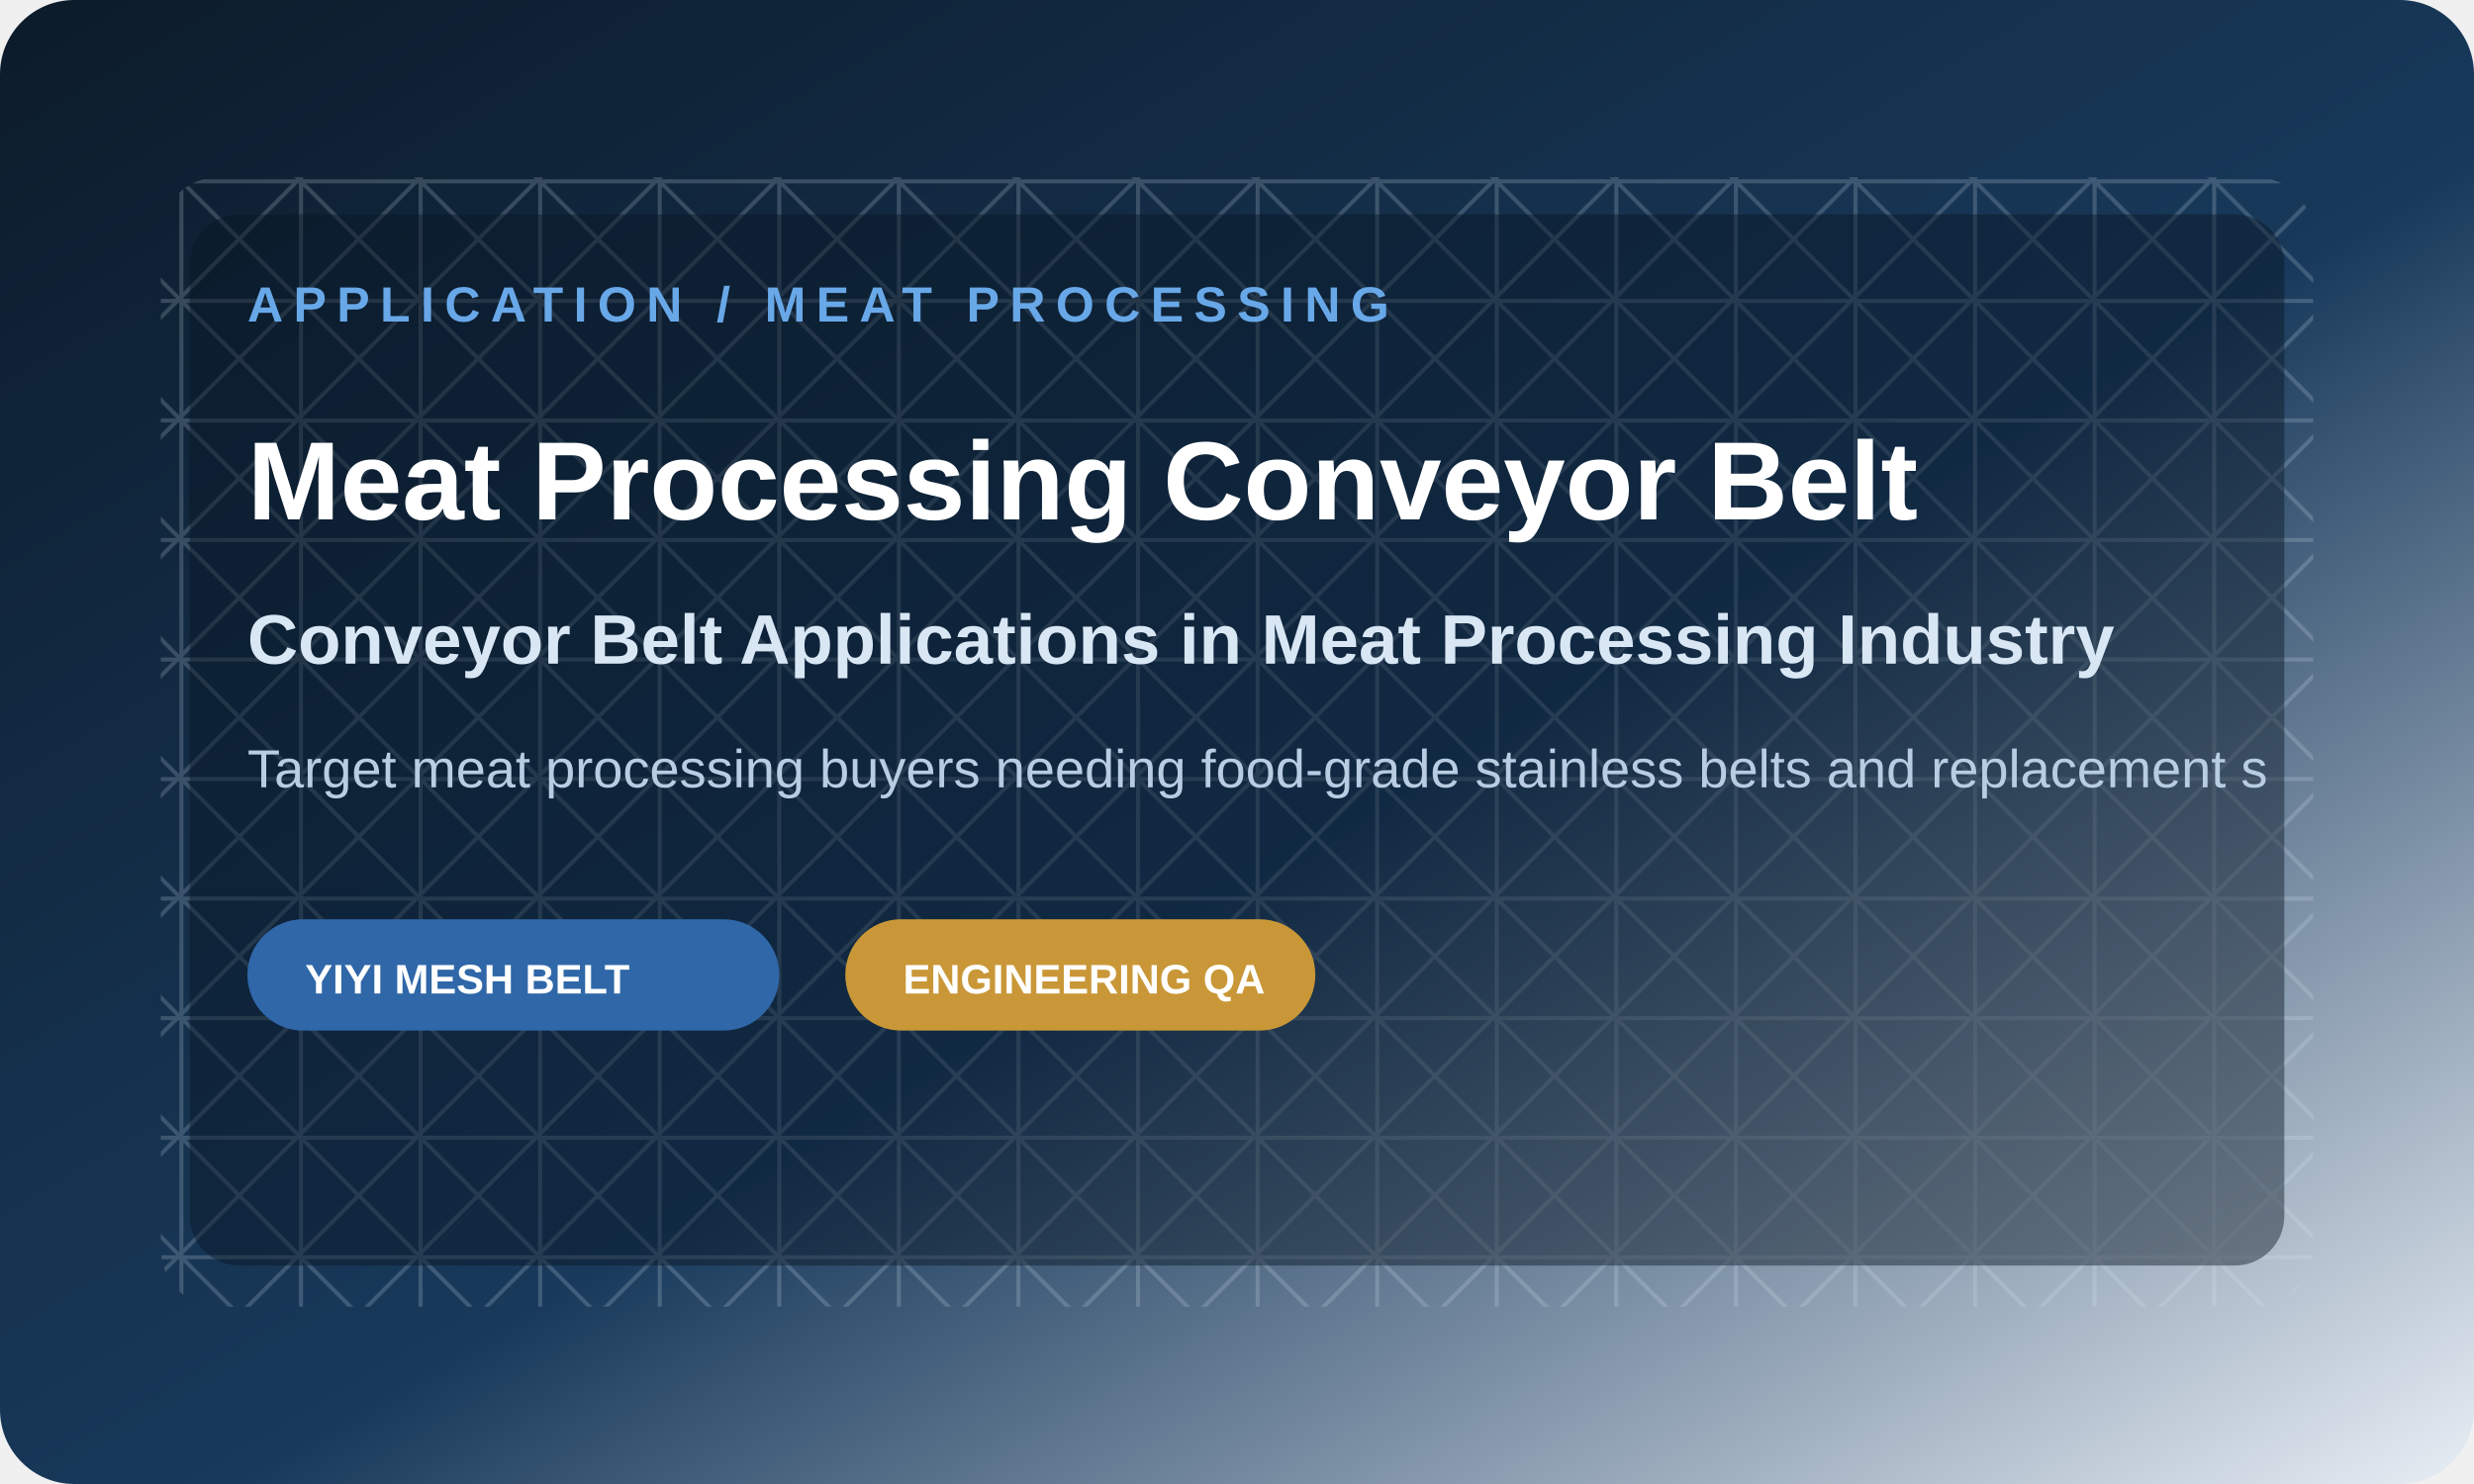
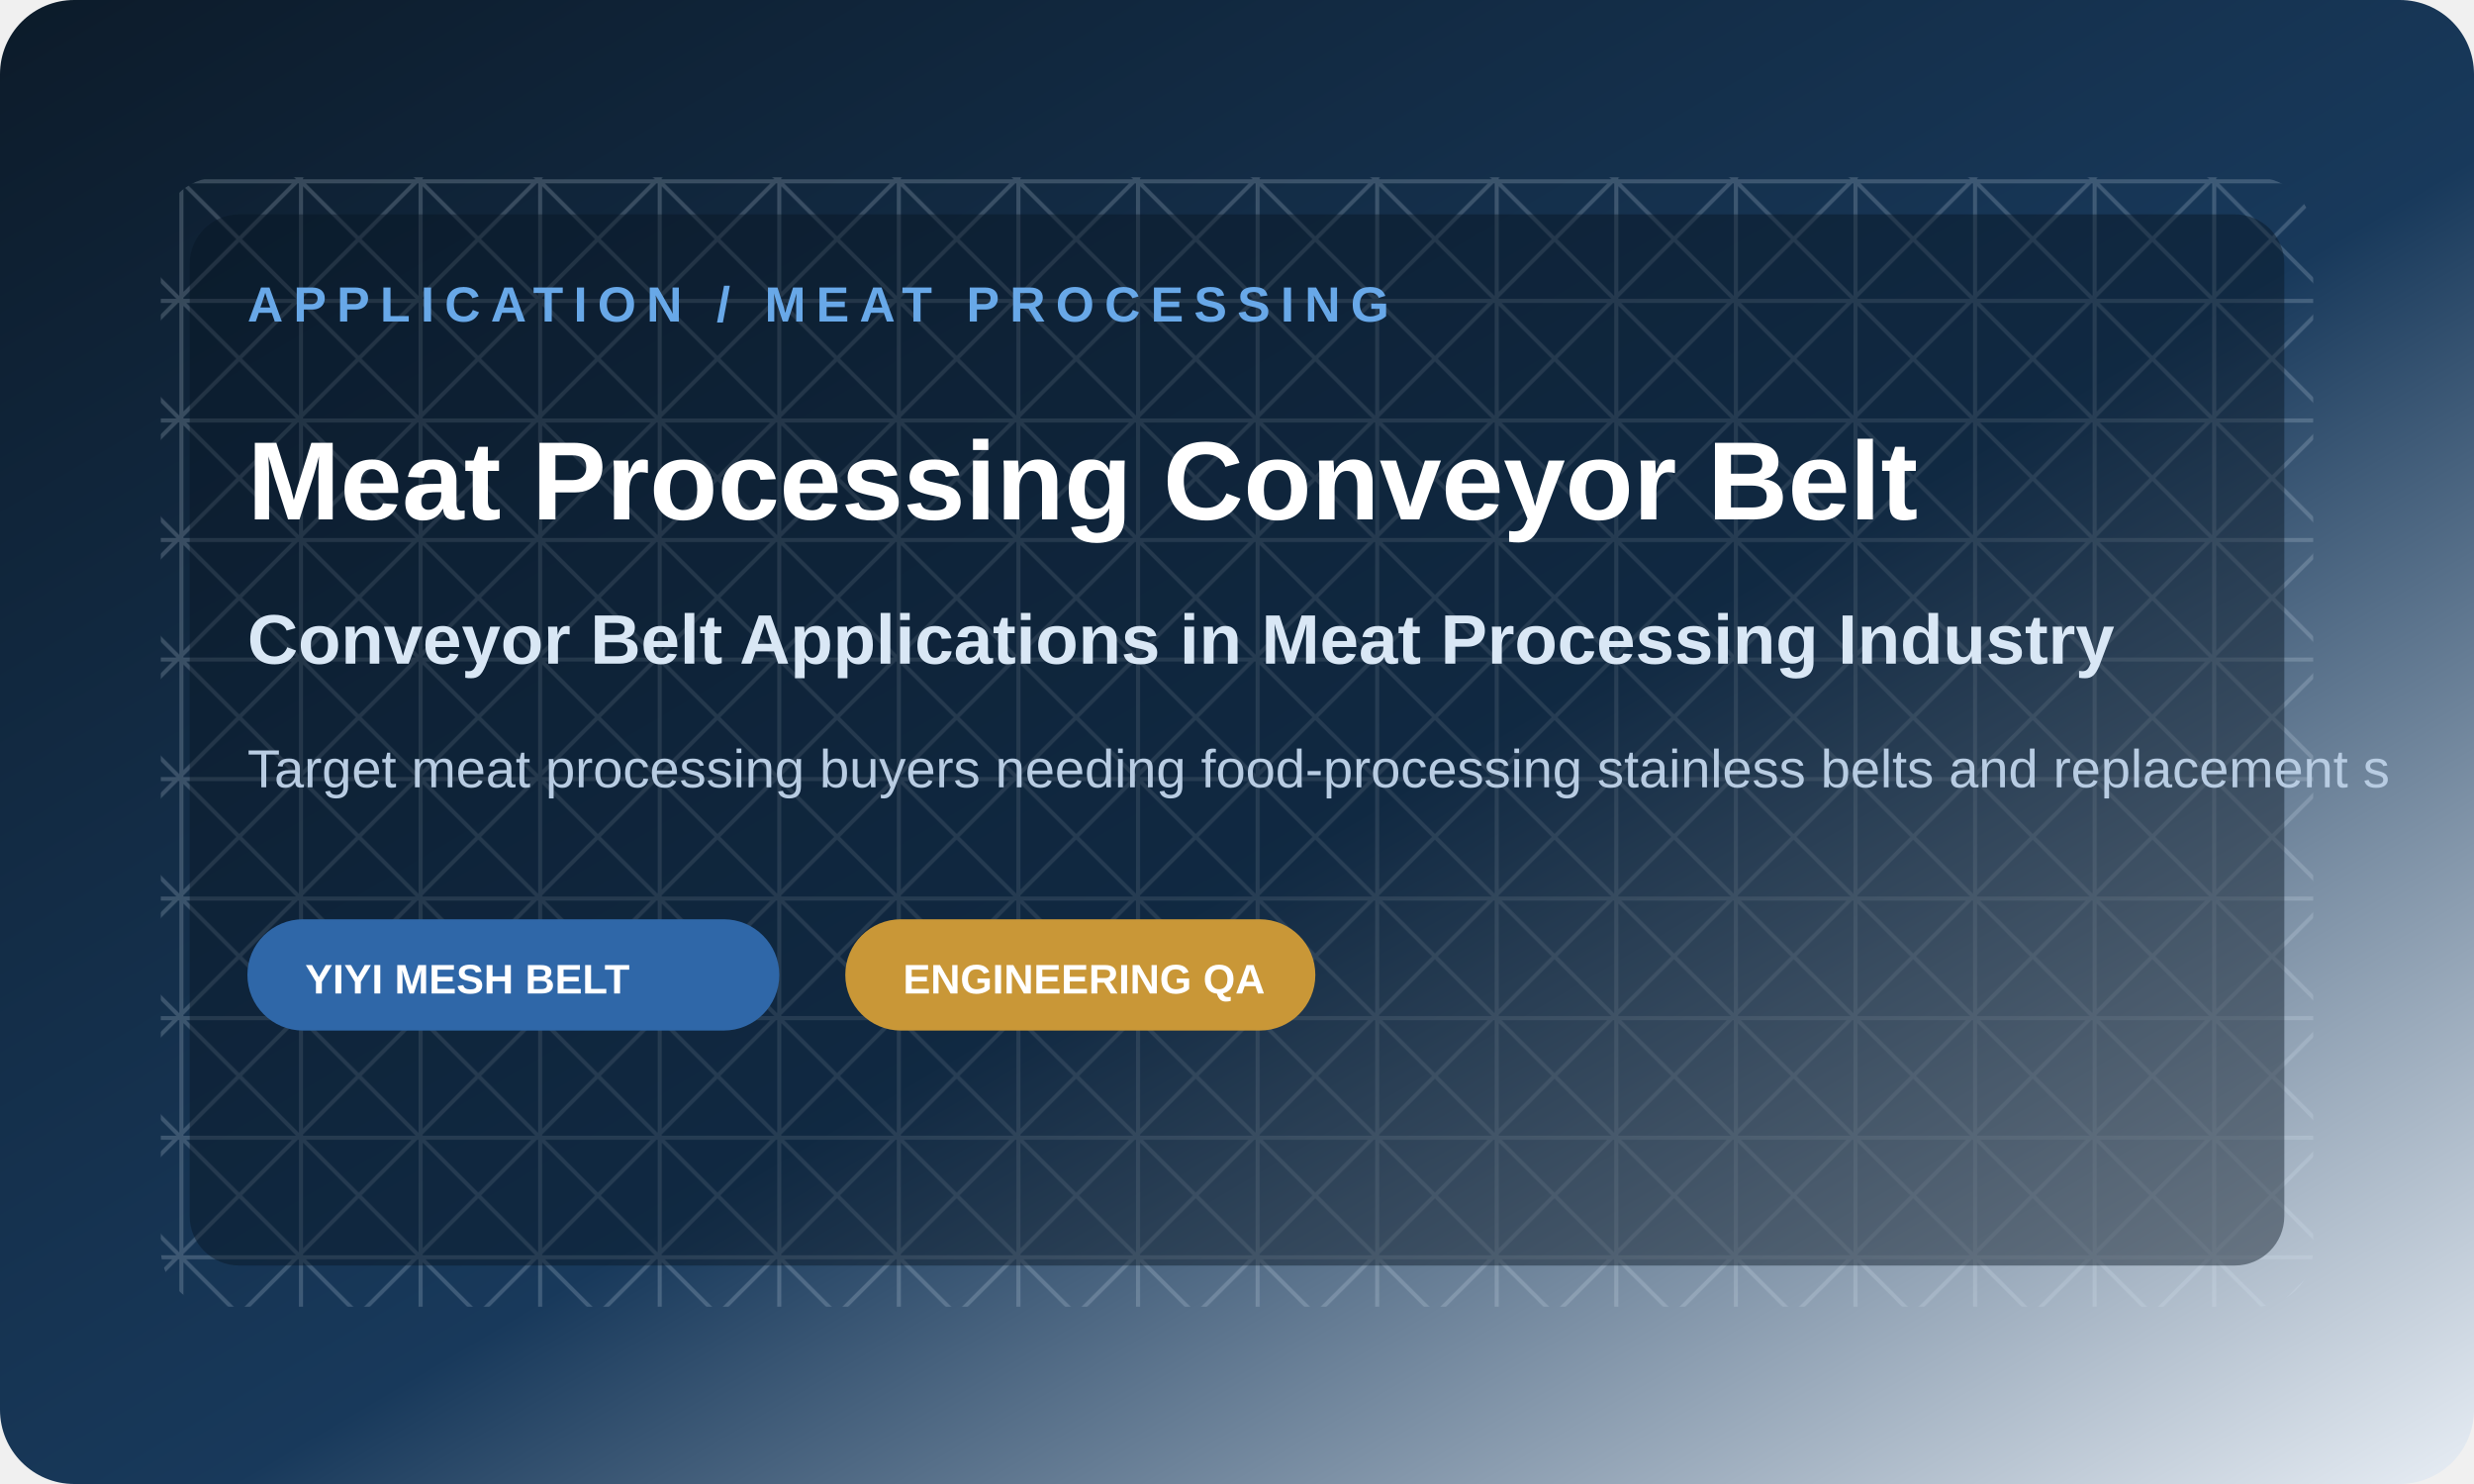
<svg xmlns="http://www.w3.org/2000/svg" width="1200" height="720" viewBox="0 0 1200 720" role="img" aria-labelledby="title desc">
  <defs>
    <linearGradient id="bg" x1="0" x2="1" y1="0" y2="1">
      <stop offset="0" stop-color="#0c1b2a" />
      <stop offset="0.55" stop-color="#18395b" />
      <stop offset="1" stop-color="#e8eef5" />
    </linearGradient>
    <pattern id="mesh" width="58" height="58" patternUnits="userSpaceOnUse">
      <path d="M-10 30 H70 M30 -10 V70 M0 0 L58 58 M58 0 L0 58" fill="none" stroke="#dbe8f5" stroke-width="2" opacity=".32" />
    </pattern>
  </defs>
  <rect width="1200" height="720" rx="36" fill="url(#bg)" />
  <rect x="78" y="86" width="1044" height="548" rx="28" fill="url(#mesh)" opacity=".62" />
  <rect x="92" y="104" width="1016" height="510" rx="24" fill="#071523" opacity=".44" />
  <text x="120" y="156" fill="#68a8e8" font-family="Arial, sans-serif" font-size="24" font-weight="700" letter-spacing="5">APPLICATION / MEAT PROCESSING</text>
  <text x="120" y="252" fill="#ffffff" font-family="Arial, sans-serif" font-size="54" font-weight="800">Meat Processing Conveyor Belt</text>
  <text x="120" y="322" fill="#d9e7f5" font-family="Arial, sans-serif" font-size="34" font-weight="700">Conveyor Belt Applications in Meat Processing Industry</text>
-   <text x="120" y="382" fill="#b8cce2" font-family="Arial, sans-serif" font-size="26">Target meat processing buyers needing food-grade stainless belts and replacement s</text>
+   <text x="120" y="382" fill="#b8cce2" font-family="Arial, sans-serif" font-size="26">Target meat processing buyers needing food-processing stainless belts and replacement s</text>
  <g transform="translate(120 446)">
    <rect width="258" height="54" rx="27" fill="#2f67a8" />
    <text x="28" y="36" fill="#fff" font-family="Arial, sans-serif" font-size="20" font-weight="700">YIYI MESH BELT</text>
    <rect x="290" width="228" height="54" rx="27" fill="#c99737" />
    <text x="318" y="36" fill="#fff" font-family="Arial, sans-serif" font-size="20" font-weight="700">ENGINEERING QA</text>
  </g>
</svg>
